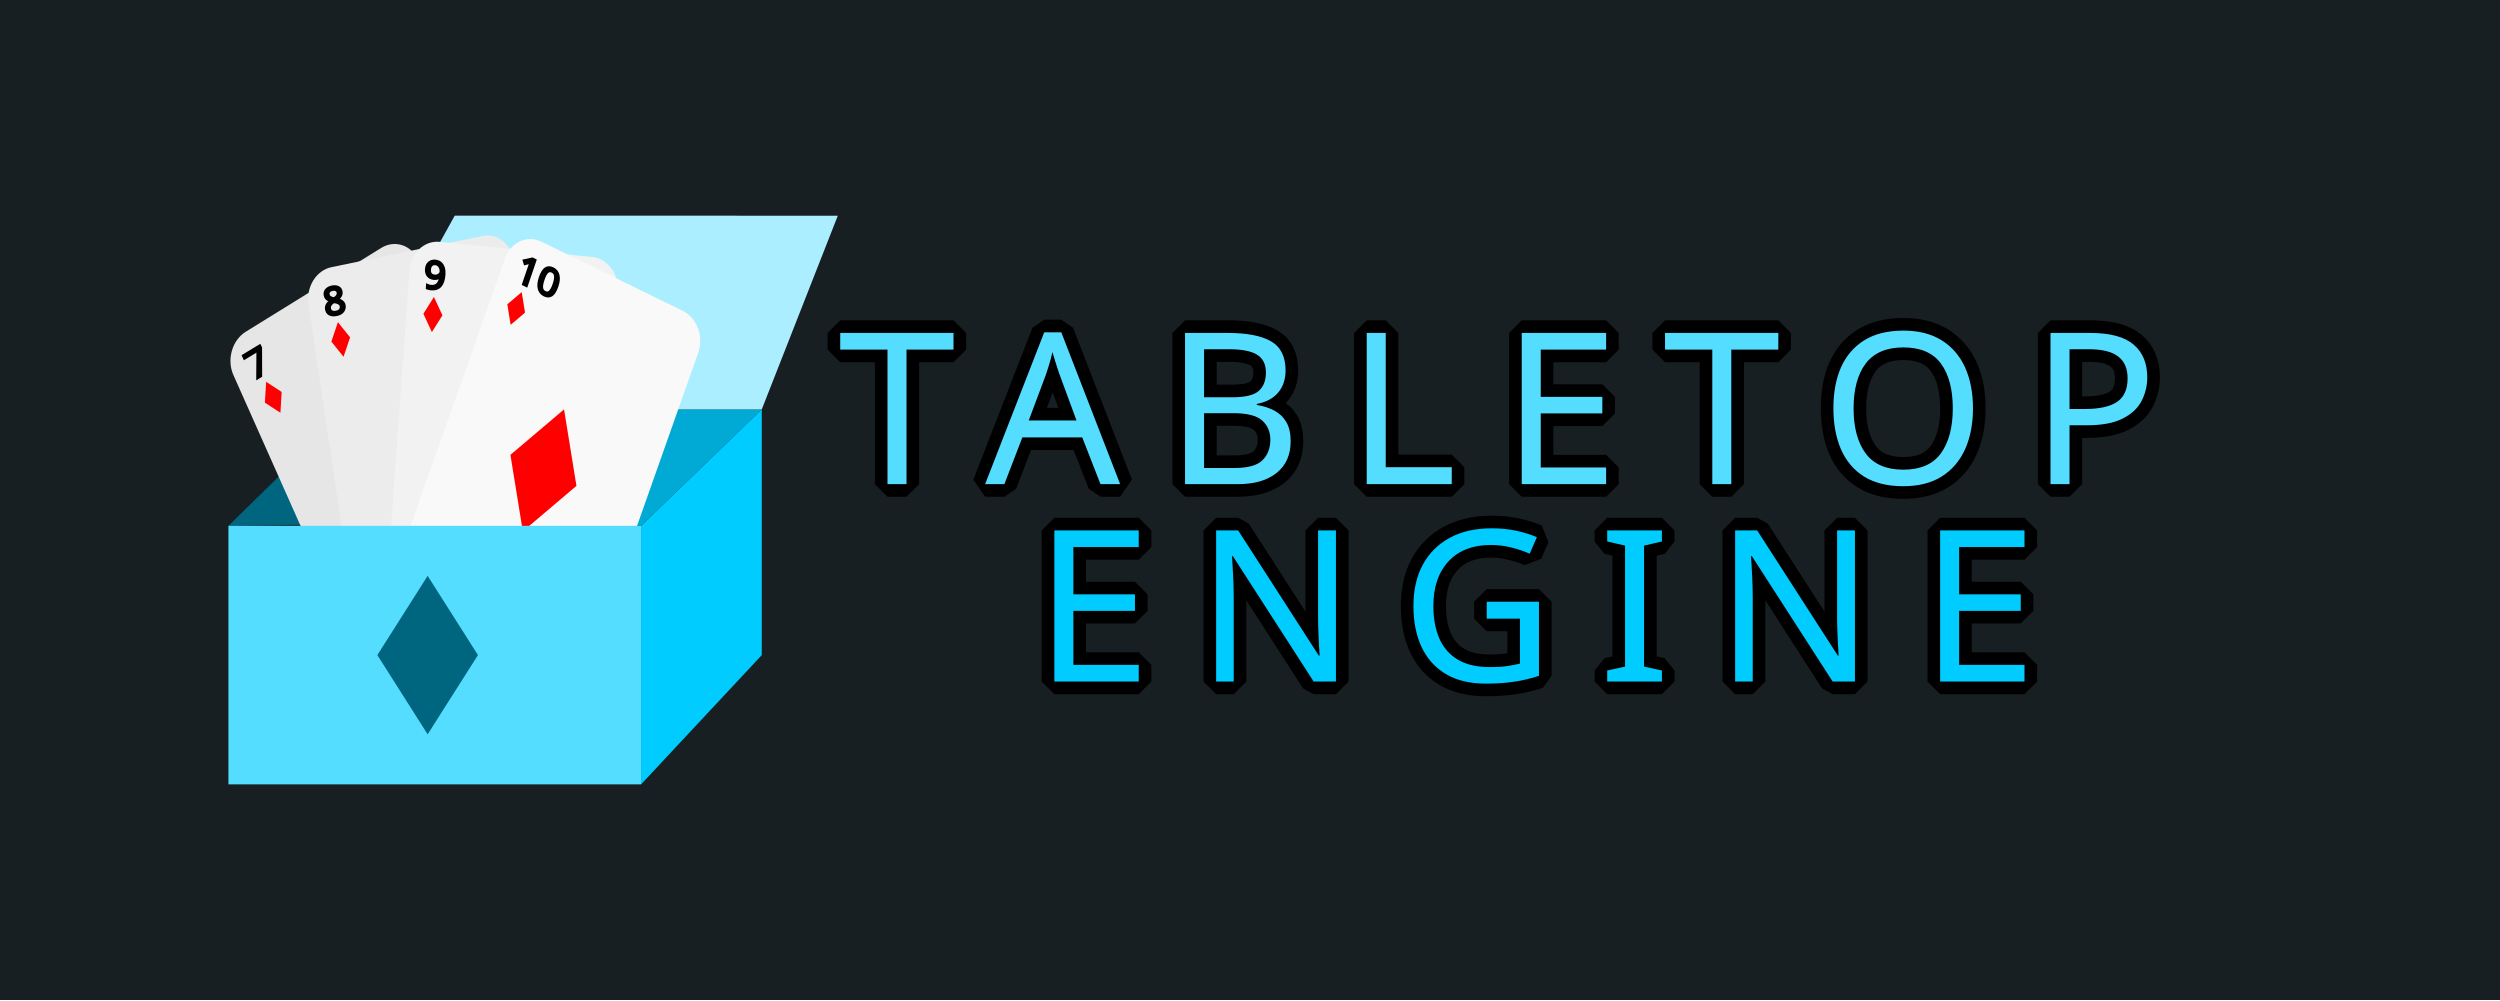
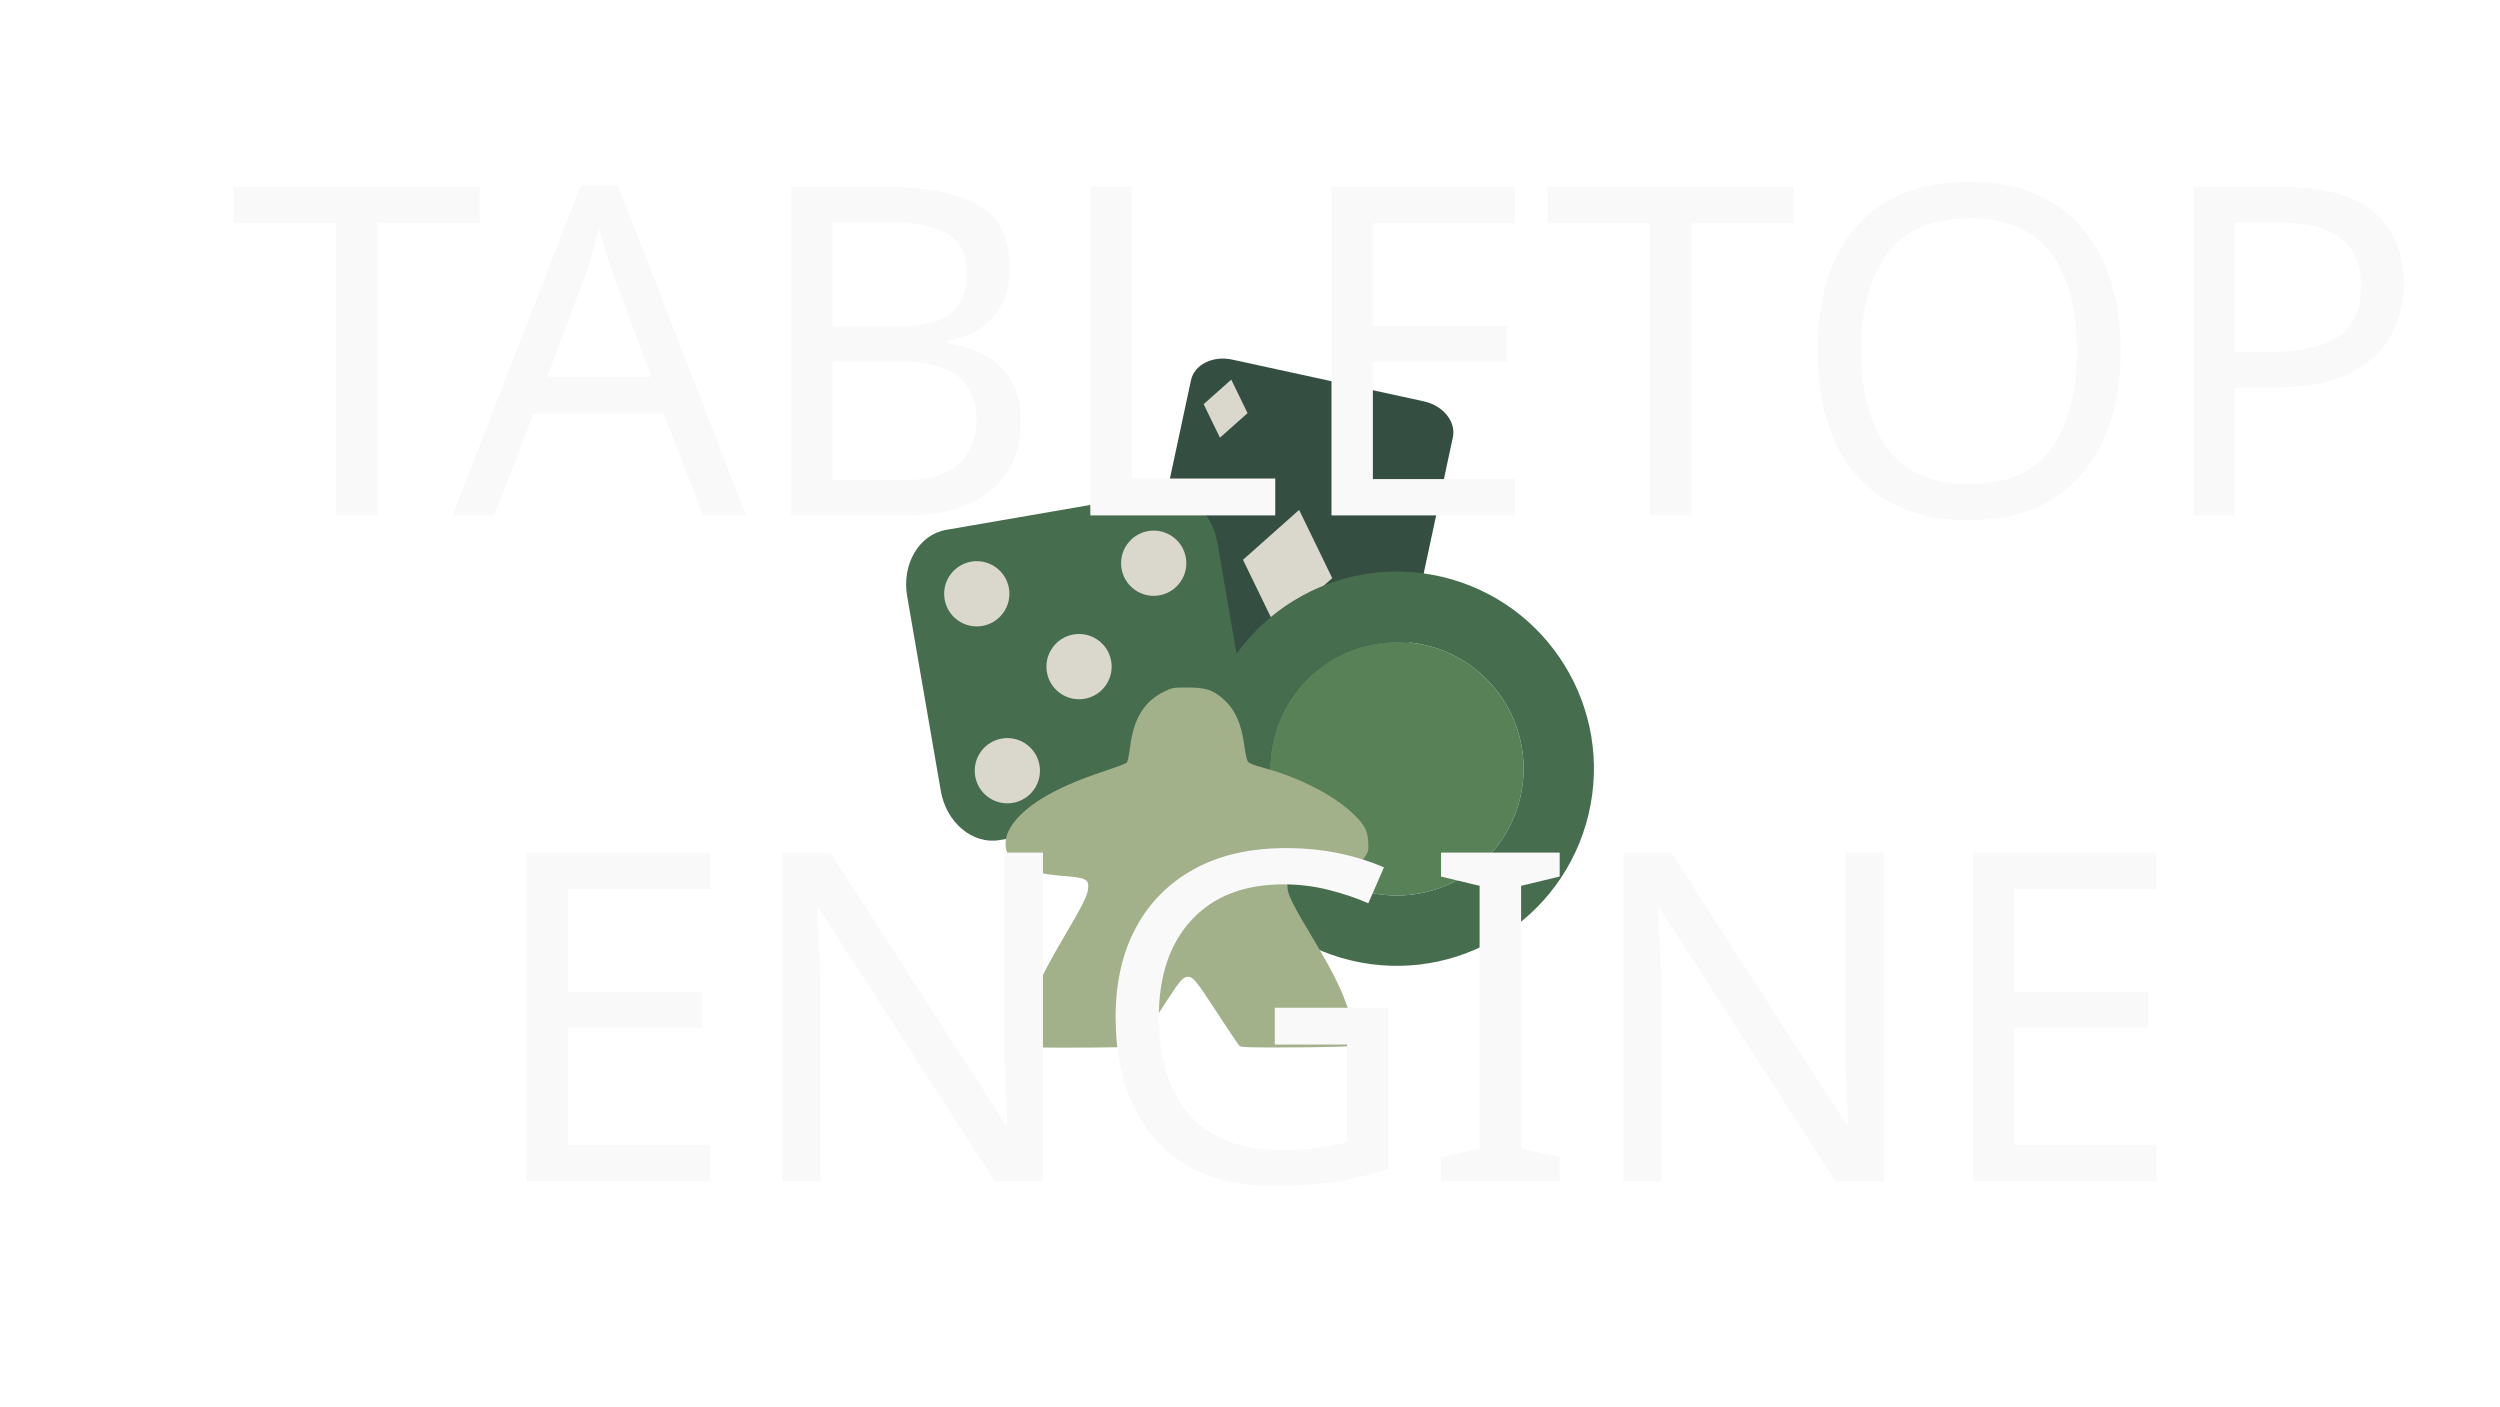
- <svg xmlns="http://www.w3.org/2000/svg" width="300mm" height="120mm" viewBox="0 0 300 120" version="1.1" id="svg1" xml:space="preserve">
-   <defs id="defs1" />
-   <g id="layer1">
-     <rect style="fill:#171f22;fill-opacity:1;stroke:none;stroke-width:0;stroke-dasharray:none;paint-order:markers fill stroke" id="rect1" width="300" height="120" x="2.8421709e-14" y="0" />
-     <g id="g2" transform="translate(-27.61031,-48.66192)" style="stroke:#000000;stroke-opacity:1">
-       <g id="layer1-8" transform="matrix(0.4673213,0,0,0.5503928,-8.092009,-18.83741)" style="stroke:#000000;stroke-opacity:1">
-         <g id="g1" transform="translate(22.10094,8.740575)" style="stroke:#000000;stroke-opacity:1">
-           <path style="fill:#00aad4;fill-opacity:1;stroke:#000000;stroke-width:0;stroke-dasharray:none;stroke-opacity:1;paint-order:markers fill stroke" d="M 249.906,203.156 H 143.504 l -0.531,24.98 75.94,0.4 z" id="path75" />
-           <path style="fill:#006680;fill-opacity:1;stroke:#000000;stroke-width:0;stroke-dasharray:none;stroke-opacity:1;paint-order:markers fill stroke" d="m 143.504,203.156 -30.548,25.38 30.017,-0.4 z" id="path76" />
-           <path style="fill:#aaeeff;fill-opacity:1;stroke:#000000;stroke-width:0;stroke-dasharray:none;stroke-opacity:1;paint-order:markers fill stroke" d="m 249.906,203.156 19.523,-42.225 -98.363,-0.019 -27.563,42.244 z" id="path77" />
-           <g id="g77" transform="matrix(1.080017,0.1676145,-0.1676145,1.080017,32.88238,-37.50826)" style="stroke:#000000;stroke-width:0;stroke-dasharray:none;stroke-opacity:1;paint-order:markers fill stroke">
-             <g id="g52" transform="matrix(0.3829445,0.2144706,-0.2341302,0.3878716,144.1282,117.5879)" style="stroke:#000000;stroke-width:0;stroke-dasharray:none;stroke-opacity:1;paint-order:markers fill stroke">
-               <rect style="fill:#e6e6e6;fill-opacity:1;stroke:#000000;stroke-width:0;stroke-dasharray:none;stroke-opacity:1;paint-order:markers fill stroke" id="rect49" width="192.509" height="107.706" x="84.682" y="65.737" ry="14.461" transform="rotate(23.28354)" />
-               <rect style="fill:#ff0000;fill-opacity:1;stroke:#000000;stroke-width:0;stroke-dasharray:none;stroke-opacity:1;paint-order:markers fill stroke" id="rect50" width="35.18" height="35.18" x="-239.96" y="-30.182" transform="matrix(-0.5907673,-0.806842,0.9878831,-0.1551997,0,0)" />
-               <text xml:space="preserve" style="font-style:normal;font-variant:normal;font-weight:normal;font-stretch:normal;font-size:12.927px;font-family:'Showcard Gothic';-inkscape-font-specification:'Showcard Gothic, Normal';font-variant-ligatures:normal;font-variant-caps:normal;font-variant-numeric:normal;font-variant-east-asian:normal;letter-spacing:0px;display:inline;fill:#000000;fill-opacity:1;stroke:#000000;stroke-width:0.989;stroke-dasharray:none;stroke-opacity:1;paint-order:markers fill stroke" x="-172.718" y="176.722" id="text50" transform="matrix(0.6168725,-1.398823,1.254057,0.5215998,-82.90658,-139.5598)">
-                 <tspan id="tspan50" style="font-style:normal;font-variant:normal;font-weight:normal;font-stretch:normal;font-family:'Open Sans';-inkscape-font-specification:'Open Sans';fill:#000000;fill-opacity:1;stroke:#000000;stroke-width:0.989;stroke-dasharray:none;stroke-opacity:1;paint-order:markers fill stroke" x="-172.718" y="176.722">7</tspan>
-               </text>
-               <rect style="fill:#ff0000;fill-opacity:1;stroke:#000000;stroke-width:0;stroke-dasharray:none;stroke-opacity:1;paint-order:markers fill stroke" id="rect51" width="6.556" height="6.556" x="-275.739" y="-76.092" transform="matrix(-0.8511896,-1.162514,1.423362,-0.2236149,-82.90658,-139.5598)" />
-               <text xml:space="preserve" style="font-style:normal;font-variant:normal;font-weight:normal;font-stretch:normal;font-size:12.927px;font-family:'Showcard Gothic';-inkscape-font-specification:'Showcard Gothic, Normal';font-variant-ligatures:normal;font-variant-caps:normal;font-variant-numeric:normal;font-variant-east-asian:normal;letter-spacing:0px;display:inline;fill:#000000;fill-opacity:1;stroke:#000000;stroke-width:0.989;stroke-dasharray:none;stroke-opacity:1;paint-order:markers fill stroke" x="111.552" y="-286.744" id="text51" transform="matrix(-0.6168725,1.398823,-1.254057,-0.5215998,-82.90658,-139.5598)">
-                 <tspan id="tspan51" style="font-style:normal;font-variant:normal;font-weight:normal;font-stretch:normal;font-family:'Open Sans';-inkscape-font-specification:'Open Sans';fill:#000000;fill-opacity:1;stroke:#000000;stroke-width:0.989;stroke-dasharray:none;stroke-opacity:1;paint-order:markers fill stroke" x="111.552" y="-286.744">7</tspan>
-               </text>
-               <rect style="fill:#ff0000;fill-opacity:1;stroke:#000000;stroke-width:0;stroke-dasharray:none;stroke-opacity:1;paint-order:markers fill stroke" id="rect52" width="6.556" height="6.556" x="266.714" y="-36.835" transform="matrix(0.8511896,1.162514,-1.423362,0.2236149,-82.90658,-139.5598)" />
-             </g>
-             <g id="g56" transform="matrix(0.2992198,0.32111,-0.3413354,0.2979118,182.558,116.3246)" style="stroke:#000000;stroke-width:0;stroke-dasharray:none;stroke-opacity:1;paint-order:markers fill stroke">
-               <rect style="fill:#ececec;fill-opacity:1;stroke:#000000;stroke-width:0;stroke-dasharray:none;stroke-opacity:1;paint-order:markers fill stroke" id="rect53" width="192.509" height="107.706" x="84.682" y="65.737" ry="14.461" transform="rotate(23.28354)" />
-               <rect style="fill:#ff0000;fill-opacity:1;stroke:#000000;stroke-width:0;stroke-dasharray:none;stroke-opacity:1;paint-order:markers fill stroke" id="rect54" width="35.18" height="35.18" x="-239.96" y="-30.182" transform="matrix(-0.5907673,-0.806842,0.9878831,-0.1551997,0,0)" />
-               <text xml:space="preserve" style="font-style:normal;font-variant:normal;font-weight:normal;font-stretch:normal;font-size:12.927px;font-family:'Showcard Gothic';-inkscape-font-specification:'Showcard Gothic, Normal';font-variant-ligatures:normal;font-variant-caps:normal;font-variant-numeric:normal;font-variant-east-asian:normal;letter-spacing:0px;display:inline;fill:#000000;fill-opacity:1;stroke:#000000;stroke-width:0.989;stroke-dasharray:none;stroke-opacity:1;paint-order:markers fill stroke" x="-172.718" y="176.722" id="text54" transform="matrix(0.6168725,-1.398823,1.254057,0.5215998,-82.90658,-139.5598)">
-                 <tspan id="tspan54" style="font-style:normal;font-variant:normal;font-weight:normal;font-stretch:normal;font-family:'Open Sans';-inkscape-font-specification:'Open Sans';fill:#000000;fill-opacity:1;stroke:#000000;stroke-width:0.989;stroke-dasharray:none;stroke-opacity:1;paint-order:markers fill stroke" x="-172.718" y="176.722">8</tspan>
-               </text>
-               <rect style="fill:#ff0000;fill-opacity:1;stroke:#000000;stroke-width:0;stroke-dasharray:none;stroke-opacity:1;paint-order:markers fill stroke" id="rect55" width="6.556" height="6.556" x="-275.739" y="-76.092" transform="matrix(-0.8511896,-1.162514,1.423362,-0.2236149,-82.90658,-139.5598)" />
-               <text xml:space="preserve" style="font-style:normal;font-variant:normal;font-weight:normal;font-stretch:normal;font-size:12.927px;font-family:'Showcard Gothic';-inkscape-font-specification:'Showcard Gothic, Normal';font-variant-ligatures:normal;font-variant-caps:normal;font-variant-numeric:normal;font-variant-east-asian:normal;letter-spacing:0px;display:inline;fill:#000000;fill-opacity:1;stroke:#000000;stroke-width:0.989;stroke-dasharray:none;stroke-opacity:1;paint-order:markers fill stroke" x="111.552" y="-286.744" id="text55" transform="matrix(-0.6168725,1.398823,-1.254057,-0.5215998,-82.90658,-139.5598)">
-                 <tspan style="font-style:normal;font-variant:normal;font-weight:normal;font-stretch:normal;font-family:'Open Sans';-inkscape-font-specification:'Open Sans';fill:#000000;fill-opacity:1;stroke:#000000;stroke-width:0.989;stroke-dasharray:none;stroke-opacity:1;paint-order:markers fill stroke" x="111.552" y="-286.744" id="tspan64">8</tspan>
-               </text>
-               <rect style="fill:#ff0000;fill-opacity:1;stroke:#000000;stroke-width:0;stroke-dasharray:none;stroke-opacity:1;paint-order:markers fill stroke" id="rect56" width="6.556" height="6.556" x="266.714" y="-36.835" transform="matrix(0.8511896,1.162514,-1.423362,0.2236149,-82.90658,-139.5598)" />
-             </g>
-             <g id="g60" transform="matrix(0.2076495,0.3866857,-0.4059123,0.2012375,219.8436,123.8154)" style="stroke:#000000;stroke-width:0;stroke-dasharray:none;stroke-opacity:1;paint-order:markers fill stroke">
-               <rect style="fill:#f2f2f2;fill-opacity:1;stroke:#000000;stroke-width:0;stroke-dasharray:none;stroke-opacity:1;paint-order:markers fill stroke" id="rect57" width="192.509" height="107.706" x="84.682" y="65.737" ry="14.461" transform="rotate(23.28354)" />
-               <rect style="fill:#ff0000;fill-opacity:1;stroke:#000000;stroke-width:0;stroke-dasharray:none;stroke-opacity:1;paint-order:markers fill stroke" id="rect58" width="35.18" height="35.18" x="-239.96" y="-30.182" transform="matrix(-0.5907673,-0.806842,0.9878831,-0.1551997,0,0)" />
-               <text xml:space="preserve" style="font-style:normal;font-variant:normal;font-weight:normal;font-stretch:normal;font-size:12.927px;font-family:'Showcard Gothic';-inkscape-font-specification:'Showcard Gothic, Normal';font-variant-ligatures:normal;font-variant-caps:normal;font-variant-numeric:normal;font-variant-east-asian:normal;letter-spacing:0px;display:inline;fill:#000000;fill-opacity:1;stroke:#000000;stroke-width:0.989;stroke-dasharray:none;stroke-opacity:1;paint-order:markers fill stroke" x="-172.718" y="176.722" id="text58" transform="matrix(0.6168725,-1.398823,1.254057,0.5215998,-82.90658,-139.5598)">
-                 <tspan id="tspan58" style="font-style:normal;font-variant:normal;font-weight:normal;font-stretch:normal;font-family:'Open Sans';-inkscape-font-specification:'Open Sans';fill:#000000;fill-opacity:1;stroke:#000000;stroke-width:0.989;stroke-dasharray:none;stroke-opacity:1;paint-order:markers fill stroke" x="-172.718" y="176.722">9</tspan>
-               </text>
-               <rect style="fill:#ff0000;fill-opacity:1;stroke:#000000;stroke-width:0;stroke-dasharray:none;stroke-opacity:1;paint-order:markers fill stroke" id="rect59" width="6.556" height="6.556" x="-275.739" y="-76.092" transform="matrix(-0.8511896,-1.162514,1.423362,-0.2236149,-82.90658,-139.5598)" />
-               <text xml:space="preserve" style="font-style:normal;font-variant:normal;font-weight:normal;font-stretch:normal;font-size:12.927px;font-family:'Showcard Gothic';-inkscape-font-specification:'Showcard Gothic, Normal';font-variant-ligatures:normal;font-variant-caps:normal;font-variant-numeric:normal;font-variant-east-asian:normal;letter-spacing:0px;display:inline;fill:#000000;fill-opacity:1;stroke:#000000;stroke-width:0.989;stroke-dasharray:none;stroke-opacity:1;paint-order:markers fill stroke" x="111.552" y="-286.744" id="text59" transform="matrix(-0.6168725,1.398823,-1.254057,-0.5215998,-82.90658,-139.5598)">
-                 <tspan id="tspan59" style="font-style:normal;font-variant:normal;font-weight:normal;font-stretch:normal;font-family:'Open Sans';-inkscape-font-specification:'Open Sans';fill:#000000;fill-opacity:1;stroke:#000000;stroke-width:0.989;stroke-dasharray:none;stroke-opacity:1;paint-order:markers fill stroke" x="111.552" y="-286.744">9</tspan>
-               </text>
-               <rect style="fill:#ff0000;fill-opacity:1;stroke:#000000;stroke-width:0;stroke-dasharray:none;stroke-opacity:1;paint-order:markers fill stroke" id="rect60" width="6.556" height="6.556" x="266.714" y="-36.835" transform="matrix(0.8511896,1.162514,-1.423362,0.2236149,-82.90658,-139.5598)" />
-             </g>
-             <g id="g64" transform="matrix(0.07972926,0.4316102,-0.4479626,0.06775533,252.9293,143.4058)" style="stroke:#000000;stroke-width:0;stroke-dasharray:none;stroke-opacity:1;paint-order:markers fill stroke">
-               <rect style="fill:#f9f9f9;fill-opacity:1;stroke:#000000;stroke-width:0;stroke-dasharray:none;stroke-opacity:1;paint-order:markers fill stroke" id="rect61" width="192.509" height="107.706" x="84.682" y="65.737" ry="14.461" transform="rotate(23.28354)" />
-               <rect style="fill:#ff0000;fill-opacity:1;stroke:#000000;stroke-width:0;stroke-dasharray:none;stroke-opacity:1;paint-order:markers fill stroke" id="rect62" width="35.18" height="35.18" x="-239.96" y="-30.182" transform="matrix(-0.5907673,-0.806842,0.9878831,-0.1551997,0,0)" />
-               <text xml:space="preserve" style="font-style:normal;font-variant:normal;font-weight:normal;font-stretch:normal;font-size:12.927px;font-family:'Showcard Gothic';-inkscape-font-specification:'Showcard Gothic, Normal';font-variant-ligatures:normal;font-variant-caps:normal;font-variant-numeric:normal;font-variant-east-asian:normal;letter-spacing:0px;display:inline;fill:#000000;fill-opacity:1;stroke:#000000;stroke-width:0.989;stroke-dasharray:none;stroke-opacity:1;paint-order:markers fill stroke" x="-172.718" y="176.722" id="text62" transform="matrix(0.6168725,-1.398823,1.254057,0.5215998,-82.90658,-139.5598)">
-                 <tspan id="tspan62" style="font-style:normal;font-variant:normal;font-weight:normal;font-stretch:normal;font-family:'Open Sans';-inkscape-font-specification:'Open Sans';fill:#000000;fill-opacity:1;stroke:#000000;stroke-width:0.989;stroke-dasharray:none;stroke-opacity:1;paint-order:markers fill stroke" x="-172.718" y="176.722">10</tspan>
-               </text>
-               <rect style="fill:#ff0000;fill-opacity:1;stroke:#000000;stroke-width:0;stroke-dasharray:none;stroke-opacity:1;paint-order:markers fill stroke" id="rect63" width="6.556" height="6.556" x="-275.739" y="-76.092" transform="matrix(-0.8511896,-1.162514,1.423362,-0.2236149,-82.90658,-139.5598)" />
-               <text xml:space="preserve" style="font-style:normal;font-variant:normal;font-weight:normal;font-stretch:normal;font-size:12.927px;font-family:'Showcard Gothic';-inkscape-font-specification:'Showcard Gothic, Normal';font-variant-ligatures:normal;font-variant-caps:normal;font-variant-numeric:normal;font-variant-east-asian:normal;letter-spacing:0px;display:inline;fill:#000000;fill-opacity:1;stroke:#000000;stroke-width:0.989;stroke-dasharray:none;stroke-opacity:1;paint-order:markers fill stroke" x="111.552" y="-286.744" id="text63" transform="matrix(-0.6168725,1.398823,-1.254057,-0.5215998,-82.90658,-139.5598)">
-                 <tspan id="tspan63" style="font-style:normal;font-variant:normal;font-weight:normal;font-stretch:normal;font-family:'Open Sans';-inkscape-font-specification:'Open Sans';fill:#000000;fill-opacity:1;stroke:#000000;stroke-width:0.989;stroke-dasharray:none;stroke-opacity:1;paint-order:markers fill stroke" x="111.552" y="-286.744">10</tspan>
-               </text>
-               <rect style="fill:#ff0000;fill-opacity:1;stroke:#000000;stroke-width:0;stroke-dasharray:none;stroke-opacity:1;paint-order:markers fill stroke" id="rect64" width="6.556" height="6.556" x="266.714" y="-36.835" transform="matrix(0.8511896,1.162514,-1.423362,0.2236149,-82.90658,-139.5598)" />
-             </g>
+ <svg xmlns="http://www.w3.org/2000/svg" width="320mm" height="180mm" viewBox="0 0 320 180" version="1.1" id="svg1" xml:space="preserve">
+   <defs id="defs1">
+     <mask maskUnits="userSpaceOnUse" id="mask12">
+       <path id="path13" style="fill:#d0d19d;fill-opacity:1;stroke:none;stroke-width:0.289;stroke-dasharray:none;stroke-opacity:1;paint-order:markers fill stroke" d="m 101.727,248.959 11.816,26.419 5.7e-4,-13.21 v 13.21 l 11.816,-26.419 h -11.816 -5.7e-4 z m 11.816,26.419 -31.114,-10.032 v 10.032 4.8e-4 10.032 l 31.115,-10.032 -15.558,-4.8e-4 h 15.558 z m 5.7e-4,4.8e-4 15.558,4.9e-4 h -15.558 l 31.115,10.032 v -10.032 -4.9e-4 -10.032 z m 0,10e-4 -11.816,26.419 h 11.816 5.4e-4 11.816 l -11.816,-26.419 -5.4e-4,13.21 z" />
+     </mask>
+   </defs>
+   <g id="layer1" transform="translate(0,-92.75976)">
+     <g id="layer1-4" transform="matrix(0.4801119,0,0,0.565457,66.17938,50.77079)" style="display:inline">
+       <g id="g60" transform="matrix(1.110846,0,0,1.110846,-20.53503,-21.80428)">
+         <g id="g42" transform="matrix(0.1619552,0.4796024,-0.6748686,0.06863108,301.6049,126.1819)" style="display:inline;stroke:none;stroke-width:0;stroke-dasharray:none;stroke-opacity:1;paint-order:markers fill stroke">
+           <rect style="display:none;fill:#000000;fill-opacity:1;stroke:none;stroke-width:3.258;stroke-dasharray:none;stroke-opacity:1;paint-order:markers fill stroke" id="rect58" width="139.423" height="173.248" x="-180.308" y="105.736" ry="0" transform="matrix(0.3918324,-0.9200366,0.9184032,0.3956457,-2.692547e-7,-2.6439988e-6)" />
+           <rect style="fill:#344e41;fill-opacity:1;stroke:none;stroke-width:0;stroke-dasharray:none;stroke-opacity:1;paint-order:markers fill stroke" id="rect39" width="164.256" height="91.899" x="110.715" y="64.331" ry="12.338" transform="rotate(23.28354)" />
+           <g id="g51" style="fill:#dad7cd;fill-opacity:1" transform="matrix(0.8532369,0,0,0.8532369,32.07077,22.77304)">
+             <rect style="fill:#dad7cd;fill-opacity:1;stroke:none;stroke-width:0;stroke-dasharray:none;stroke-opacity:1;paint-order:markers fill stroke" id="rect40" width="35.18" height="35.18" x="-239.96" y="-30.182" transform="matrix(-0.5907673,-0.806842,0.9878831,-0.1551997,0,0)" />
+             <rect style="fill:#dad7cd;fill-opacity:1;stroke:none;stroke-width:0;stroke-dasharray:none;stroke-opacity:1;paint-order:markers fill stroke" id="rect42" width="17.307" height="17.307" x="219.038" y="-74.858" transform="matrix(0.5907673,0.806842,-0.9878831,0.1551997,0,0)" />
+             <rect style="fill:#dad7cd;fill-opacity:1;stroke:none;stroke-width:0;stroke-dasharray:none;stroke-opacity:1;paint-order:markers fill stroke" id="rect43" width="17.307" height="17.307" x="206.806" y="81.543" transform="matrix(0.5907673,0.806842,-0.9878831,0.1551997,0,0)" />
          </g>
-           <path style="fill:#00ccff;fill-opacity:1;stroke:#000000;stroke-width:0;stroke-dasharray:none;stroke-opacity:1;paint-order:markers fill stroke" d="m 218.913,284.91 30.993,-28.187 v -53.567 l -30.993,25.38 z" id="path74" />
-           <rect style="fill:#55ddff;fill-opacity:1;stroke:#000000;stroke-width:0;stroke-dasharray:none;stroke-opacity:1;paint-order:markers fill stroke" id="rect74" width="105.957" height="56.374" x="112.956" y="228.536" />
-           <rect style="fill:#006680;fill-opacity:1;stroke:#000000;stroke-width:0;stroke-dasharray:none;stroke-opacity:1;paint-order:markers fill stroke" id="rect78" width="21.576" height="21.576" x="-34.065" y="286.508" transform="matrix(0.5988976,-0.8008256,0.5988976,0.8008256,0,0)" />
+         </g>
+         <g id="g54" transform="matrix(1.791108,-0.2627326,0.3644418,1.791108,-463.5398,-226.6684)">
+           <rect style="display:none;fill:#000000;fill-opacity:1;stroke:none;stroke-width:0.893;stroke-dasharray:none;stroke-opacity:1;paint-order:markers fill stroke" id="rect59" width="46.222" height="39.245" x="261.809" y="272.847" ry="0" />
+           <rect style="fill:#466d4d;fill-opacity:1;stroke:none;stroke-width:1.298;stroke-dasharray:none;stroke-opacity:1;paint-order:markers fill stroke" id="rect53" width="41.563" height="35.29" x="264.139" y="274.825" ry="6.557" />
+           <ellipse style="display:inline;fill:#dad7cd;fill-opacity:1;stroke:none;stroke-width:0.447;stroke-dasharray:none;stroke-opacity:1;paint-order:markers fill stroke" id="path53" cx="397.444" cy="38.983" rx="3.996" ry="3.996" transform="matrix(0.7622895,0.6472362,-0.7622895,0.6472362,0,0)" />
+           <ellipse style="display:inline;fill:#dad7cd;fill-opacity:1;stroke:none;stroke-width:0.447;stroke-dasharray:none;stroke-opacity:1;paint-order:markers fill stroke" id="ellipse53" cx="428.545" cy="38.983" rx="3.996" ry="3.996" transform="matrix(0.7622895,0.6472362,-0.7622895,0.6472362,0,0)" />
+           <ellipse style="fill:#dad7cd;fill-opacity:1;stroke:none;stroke-width:0.447;stroke-dasharray:none;stroke-opacity:1;paint-order:markers fill stroke" id="ellipse54" cx="-54.533" cy="412.994" rx="3.996" ry="3.996" transform="matrix(0.7622895,-0.6472362,0.7622895,0.6472362,0,0)" />
+           <ellipse style="fill:#dad7cd;fill-opacity:1;stroke:none;stroke-width:0.447;stroke-dasharray:none;stroke-opacity:1;paint-order:markers fill stroke" id="ellipse55" cx="-23.432" cy="412.994" rx="3.996" ry="3.996" transform="matrix(0.7622895,-0.6472362,0.7622895,0.6472362,0,0)" />
+           <ellipse style="fill:#dad7cd;fill-opacity:1;stroke:none;stroke-width:0.447;stroke-dasharray:none;stroke-opacity:1;paint-order:markers fill stroke" id="ellipse56" cx="-39.053" cy="412.822" rx="3.996" ry="3.996" transform="matrix(0.7622895,-0.6472362,0.7622895,0.6472362,0,0)" />
+         </g>
+         <g id="g39" transform="matrix(2.232932,0.4526533,-0.6278848,2.232932,148.9982,-423.1793)" style="display:inline">
+           <rect style="display:none;fill:#000000;fill-opacity:1;stroke:none;stroke-width:0.822;stroke-dasharray:none;stroke-opacity:1;paint-order:markers fill stroke" id="rect60" width="42.189" height="36.469" x="13.761" y="275.017" ry="0" transform="matrix(0.9800652,-0.1986759,0.2706947,0.9626653,0,0)" />
+           <ellipse style="fill:#588157;fill-opacity:1;stroke:none;stroke-width:0.17;stroke-dasharray:none;stroke-opacity:1;paint-order:markers fill stroke" id="ellipse37" cx="113.543" cy="275.378" rx="13.257" ry="11.256" />
+           <path id="path38" style="display:inline;fill:#466d4d;fill-opacity:1;stroke:none;stroke-width:0.265;stroke-dasharray:none;stroke-opacity:1;paint-order:markers fill stroke" d="m 113.543,257.88 a 20.609,17.498 0 0 0 -20.609,17.498 20.609,17.498 0 0 0 20.609,17.498 20.609,17.498 0 0 0 20.609,-17.498 20.609,17.498 0 0 0 -20.609,-17.498 z m 0,6.242 a 13.257,11.256 0 0 1 13.257,11.256 13.257,11.256 0 0 1 -13.257,11.256 13.257,11.256 0 0 1 -13.257,-11.256 13.257,11.256 0 0 1 13.257,-11.256 z" />
+           <path id="path39" style="fill:#fefffe;fill-opacity:1;stroke:none;stroke-width:0.289;stroke-dasharray:none;stroke-opacity:1;paint-order:markers fill stroke" d="m 113.543,256.316 a 22.45,19.062 0 0 0 -22.45,19.062 22.45,19.062 0 0 0 22.45,19.062 22.45,19.062 0 0 0 22.45,-19.062 22.45,19.062 0 0 0 -22.45,-19.062 z m 0,6.8 a 14.442,12.262 0 0 1 14.442,12.262 14.442,12.262 0 0 1 -14.442,12.262 14.442,12.262 0 0 1 -14.442,-12.262 14.442,12.262 0 0 1 14.442,-12.262 z" mask="url(#mask12)" transform="matrix(0.9179777,0,0,0.9179777,9.313045,22.58714)" />
+         </g>
+         <g id="g57" transform="matrix(1.416588,0,0,1.416588,-219.3571,-137.8103)">
+           <rect style="display:none;fill:#000000;fill-opacity:1;stroke:none;stroke-width:1.331;stroke-dasharray:none;stroke-opacity:1;paint-order:markers fill stroke" id="rect57" width="68.892" height="58.494" x="222.595" y="256.3" ry="0" />
+           <path style="fill:#a3b18a;fill-opacity:1;stroke:none;stroke-width:0.966;stroke-dasharray:none;stroke-opacity:1;paint-order:markers fill stroke" d="m 256.539,309.001 c -3.701,-0.113 -3.657,-0.078 -3.05,-2.439 0.969,-3.771 2.836,-7.332 6.994,-13.335 3.219,-4.647 4.034,-6.02 4.164,-7.014 0.184,-1.412 -0.325,-1.636 -4.279,-1.883 -5.121,-0.319 -8.227,-1.405 -9.39,-3.284 -0.46,-0.743 -0.394,-2.144 0.147,-3.098 1.873,-3.299 7.322,-6.199 16.398,-8.727 1.864,-0.519 3.516,-1.048 3.67,-1.174 0.156,-0.128 0.406,-1.107 0.563,-2.204 0.593,-4.134 2.356,-6.591 5.755,-8.018 1.375,-0.577 1.512,-0.598 3.972,-0.598 3.07,3e-4 4.353,0.351 6.076,1.661 2.042,1.552 3.076,3.528 3.593,6.869 0.146,0.94 0.39,1.88 0.542,2.088 0.204,0.279 0.938,0.532 2.784,0.96 6.199,1.438 12.121,4.064 15.354,6.809 1.718,1.459 2.179,2.242 2.282,3.879 0.072,1.142 0.022,1.336 -0.534,2.074 -1.177,1.562 -3.876,2.381 -8.881,2.694 -3.872,0.242 -4.44,0.493 -4.254,1.877 0.143,1.058 0.977,2.465 4.017,6.777 4.279,6.069 5.666,8.583 6.921,12.545 0.291,0.917 0.5,2.004 0.465,2.417 -0.056,0.657 -0.142,0.77 -0.699,0.915 -0.35,0.091 -4.651,0.184 -9.558,0.206 -7.146,0.033 -8.99,-0.005 -9.262,-0.197 -0.187,-0.131 -1.802,-2.153 -3.589,-4.494 -3.675,-4.814 -4.29,-5.468 -5.137,-5.467 -0.834,10e-4 -1.372,0.511 -3.552,3.365 -1.066,1.396 -2.636,3.452 -3.489,4.57 -0.853,1.118 -1.67,2.066 -1.815,2.106 -0.429,0.119 -13.154,0.214 -16.208,0.12 z" id="path51" />
        </g>
      </g>
-       <text xml:space="preserve" style="font-size:25.4px;font-family:Geoffrey;-inkscape-font-specification:Geoffrey;letter-spacing:5.292px;fill:#55ddff;fill-opacity:1;stroke:#000000;stroke-width:3.028;stroke-linecap:square;stroke-linejoin:bevel;stroke-miterlimit:86.9;stroke-dasharray:none;stroke-opacity:1;paint-order:markers stroke fill" x="128.189" y="106.758" id="text1">
-         <tspan id="tspan1" style="font-size:25.4px;fill:#55ddff;fill-opacity:1;stroke:#000000;stroke-width:3.028;stroke-dasharray:none;stroke-opacity:1;paint-order:markers stroke fill" x="128.189" y="106.758">TABLETOP</tspan>
-       </text>
-       <text xml:space="preserve" style="font-size:25.4px;font-family:Geoffrey;-inkscape-font-specification:Geoffrey;letter-spacing:5.292px;fill:#00ccff;fill-opacity:1;stroke:#000000;stroke-width:3.028;stroke-linecap:square;stroke-linejoin:bevel;stroke-miterlimit:86.9;stroke-dasharray:none;stroke-opacity:1;paint-order:markers stroke fill" x="151.665" y="130.452" id="text2">
-         <tspan id="tspan2" style="fill:#00ccff;fill-opacity:1;stroke:#000000;stroke-width:3.028;stroke-dasharray:none;stroke-opacity:1;paint-order:markers stroke fill" x="151.665" y="130.452">ENGINE</tspan>
-       </text>
    </g>
+     <text xml:space="preserve" style="font-size:58.908px;font-family:mukta;-inkscape-font-specification:mukta;letter-spacing:0px;fill:#f9f9f9;stroke-width:1.309;paint-order:markers fill stroke" x="29.283" y="158.735" id="text1">
+       <tspan id="tspan1" style="stroke-width:1.309" x="29.283" y="158.735">TABLETOP</tspan>
+     </text>
+     <text xml:space="preserve" style="font-size:58.908px;font-family:mukta;-inkscape-font-specification:mukta;letter-spacing:0px;fill:#f9f9f9;stroke-width:1.309;paint-order:markers fill stroke" x="61.683" y="243.956" id="text2">
+       <tspan id="tspan2" style="stroke-width:1.309" x="61.683" y="243.956">ENGINE</tspan>
+     </text>
  </g>
</svg>
